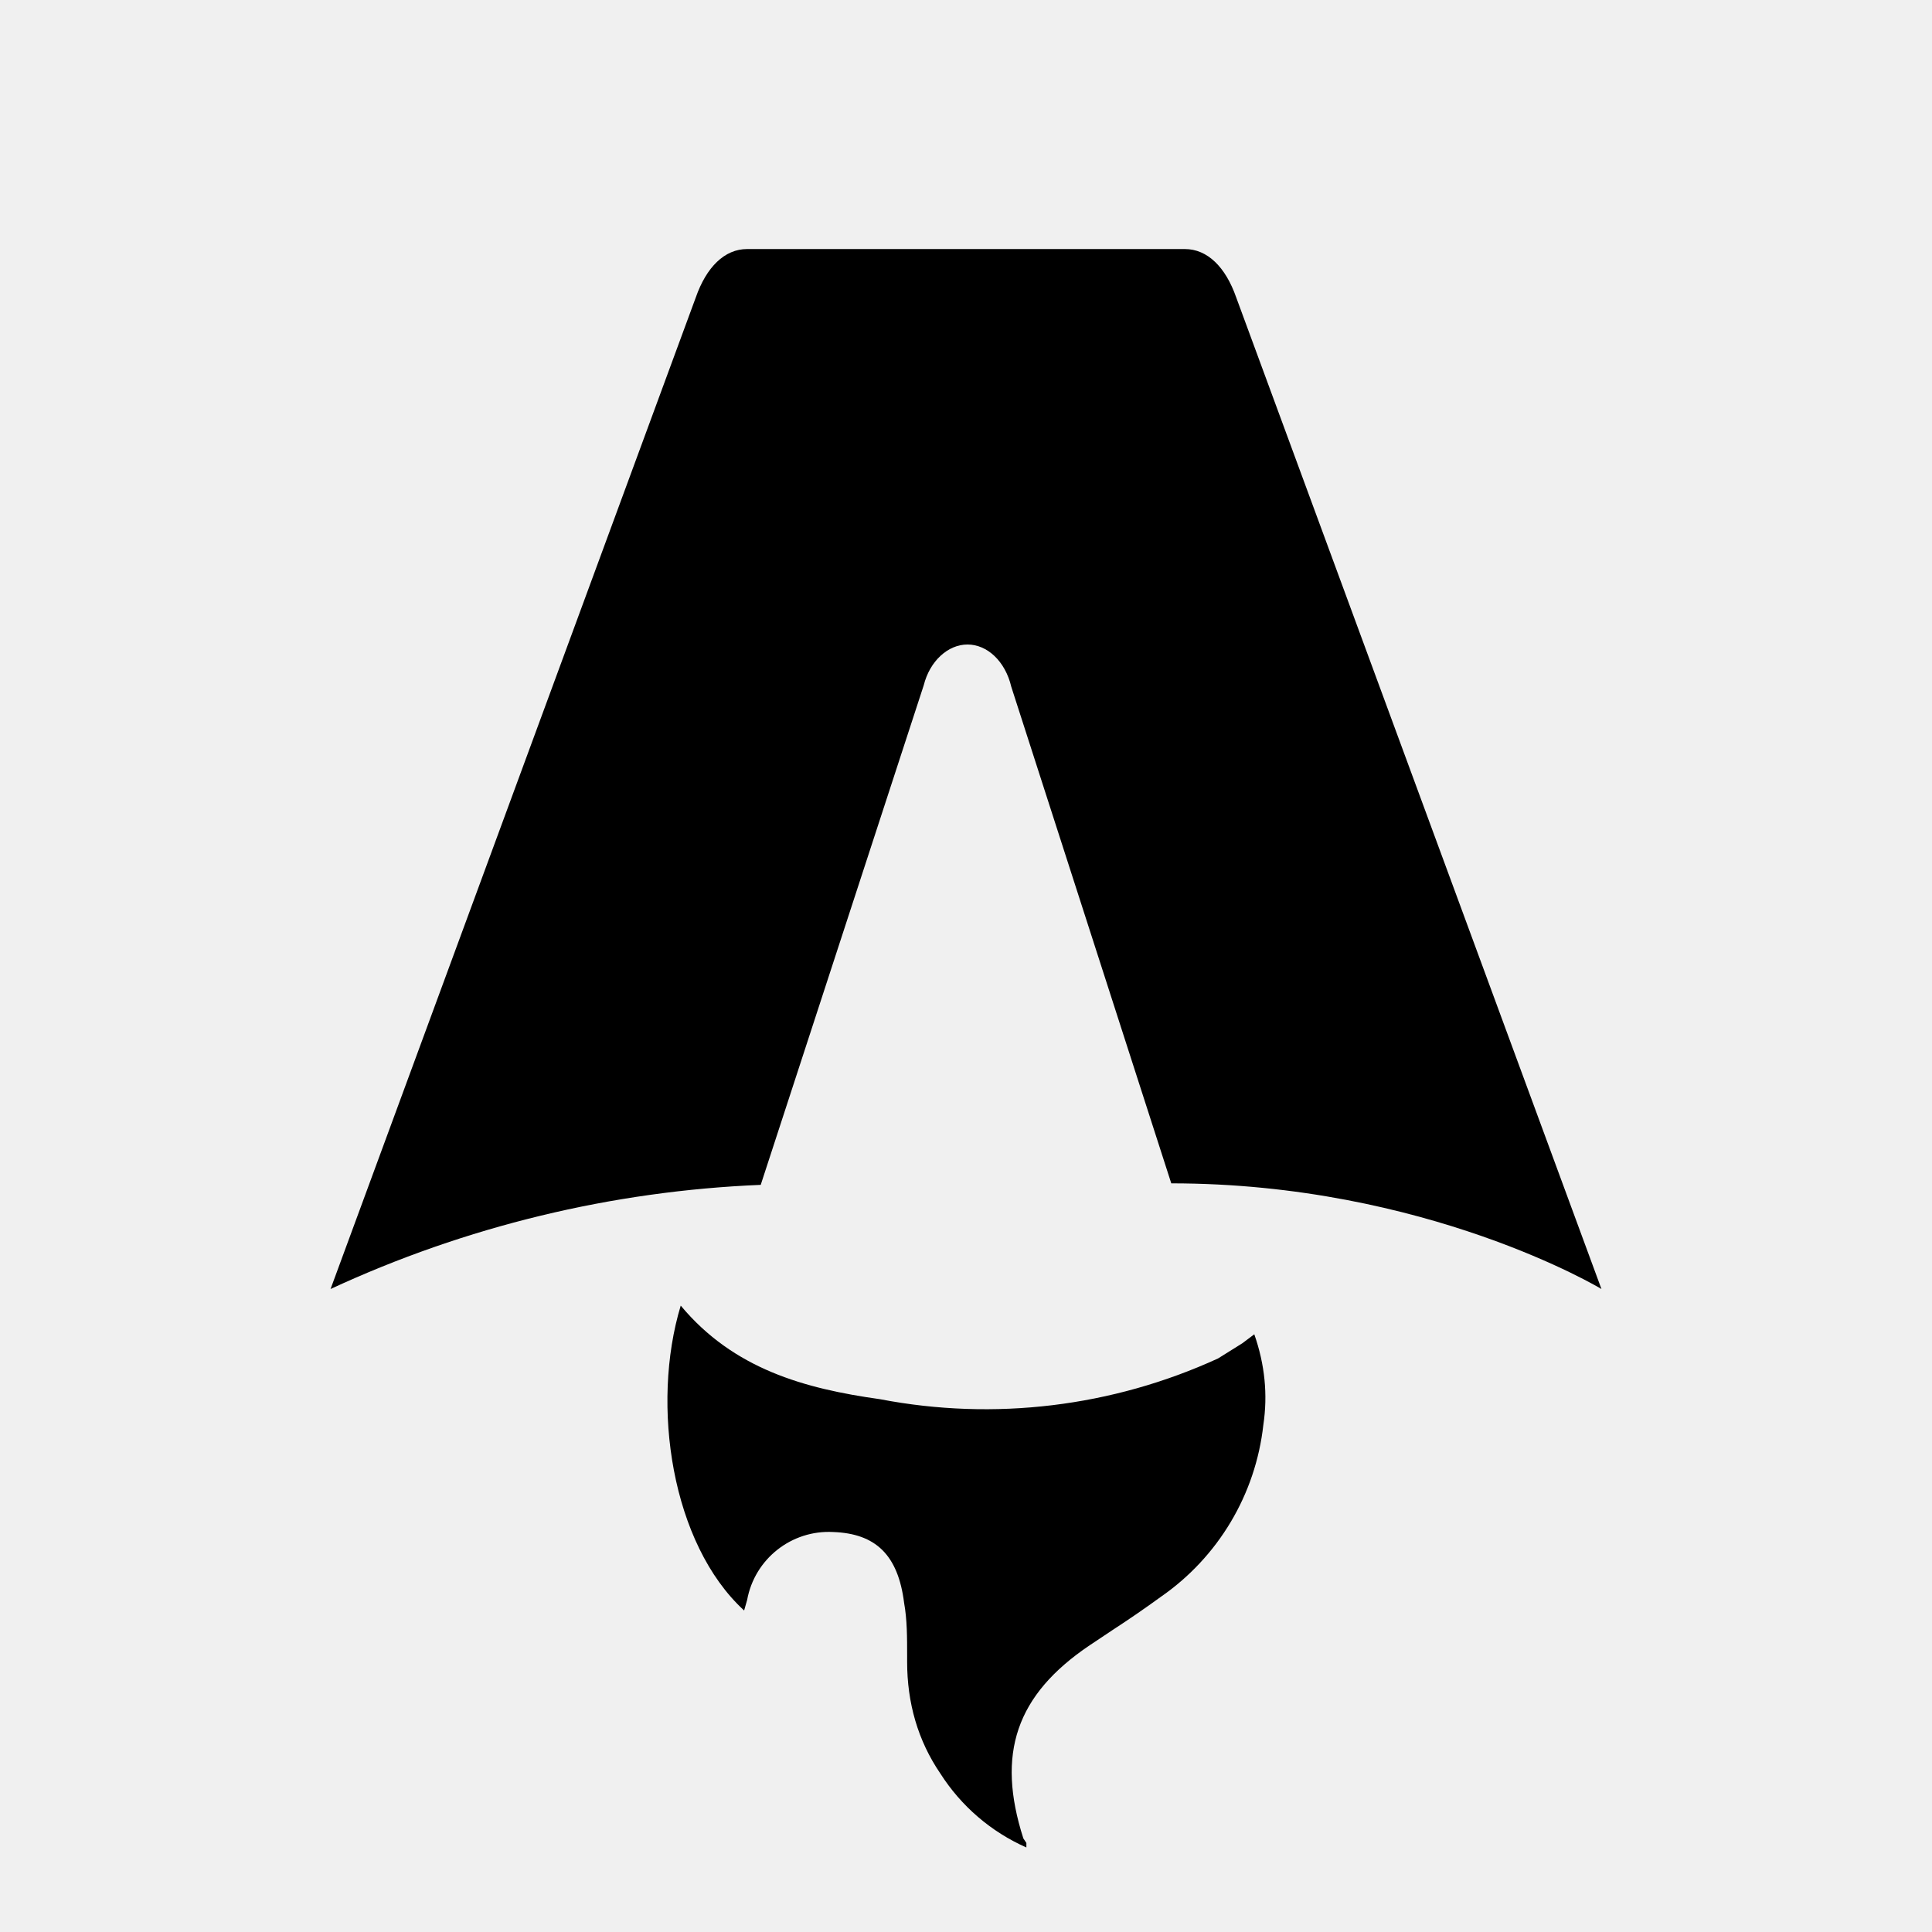
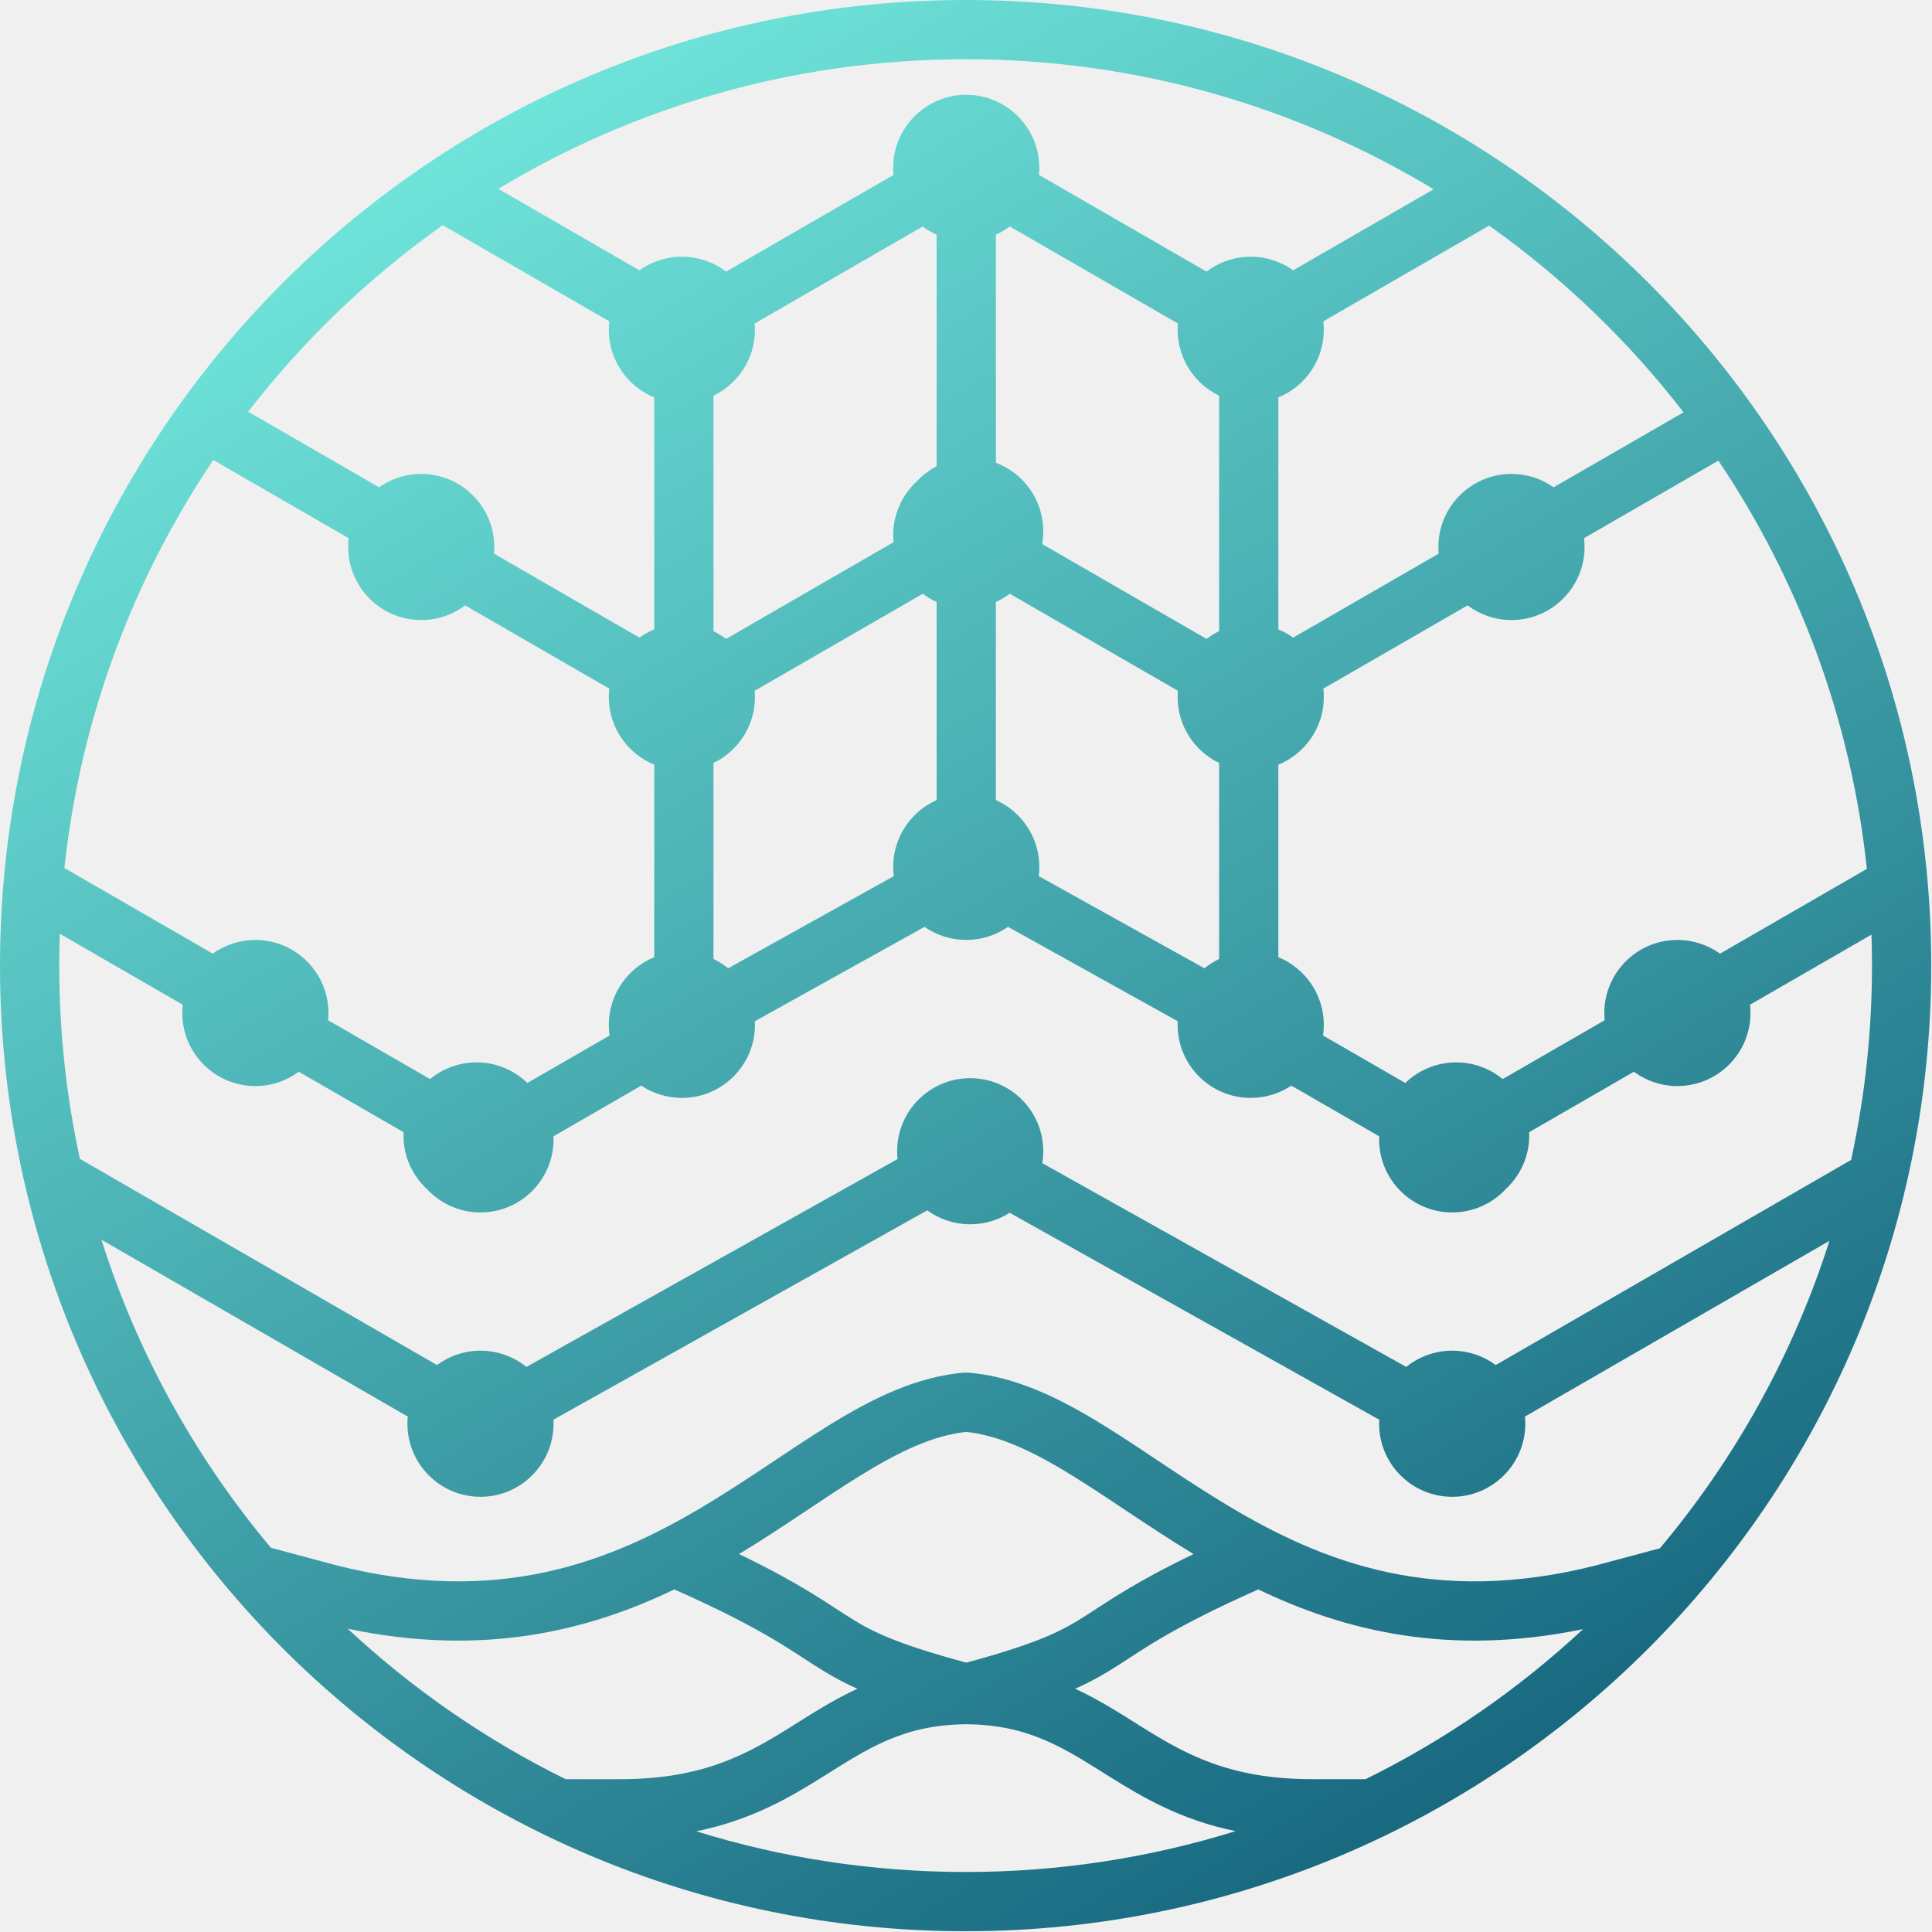
- <svg xmlns="http://www.w3.org/2000/svg" fill="none" viewBox="0 0 128 128">
-   <path d="M50.4 78.5a75.1 75.1 0 0 0-28.5 6.9l24.2-65.7c.7-2 1.9-3.2 3.4-3.2h29c1.5 0 2.7 1.2 3.4 3.2l24.2 65.7s-11.6-7-28.5-7L67 45.5c-.4-1.7-1.6-2.8-2.9-2.8-1.3 0-2.5 1.1-2.9 2.7L50.4 78.5Zm-1.1 28.2Zm-4.2-20.2c-2 6.6-.6 15.8 4.2 20.2a17.5 17.5 0 0 1 .2-.7 5.5 5.5 0 0 1 5.7-4.5c2.8.1 4.3 1.5 4.7 4.7.2 1.1.2 2.3.2 3.5v.4c0 2.7.7 5.2 2.2 7.4a13 13 0 0 0 5.7 4.9v-.3l-.2-.3c-1.8-5.6-.5-9.5 4.4-12.8l1.5-1a73 73 0 0 0 3.2-2.2 16 16 0 0 0 6.8-11.4c.3-2 .1-4-.6-6l-.8.6-1.6 1a37 37 0 0 1-22.4 2.7c-5-.7-9.7-2-13.2-6.2Z" />
-   <style>
-         path { fill: #000; }
-         @media (prefers-color-scheme: dark) {
-             path { fill: #FFF; }
-         }
-     </style>
+ <svg xmlns="http://www.w3.org/2000/svg" width="100%" height="100%" viewBox="0 0 1454 1454" version="1.1" xml:space="preserve" style="fill-rule:evenodd;clip-rule:evenodd;stroke-linejoin:round;stroke-miterlimit:2;">
+   <g transform="matrix(1,0,0,1,84.0521,3361.23)">
+     <g transform="matrix(1,0,0,1,-2375.43,1062)">
+       <g transform="matrix(1,0,0,1,370.187,-1136.25)">
+         <g transform="matrix(2.97223,0,0,2.97223,1921.19,-3286.98)">
+           <path d="M244.5,0C379.531,-0 489,109.469 489,244.5C489,379.531 379.531,489 244.5,489C109.469,489 0,379.531 0,244.5C0,109.469 109.469,0 244.5,0ZM244.663,436.592C228.546,436.714 219.639,442.831 208.323,449.904C199.945,455.141 190.223,460.88 176.297,463.695C197.86,470.397 220.824,474 244.5,474C268.226,474 291.237,470.382 312.841,463.652C299.031,460.824 289.364,455.119 281.019,449.904C269.703,442.833 260.789,436.714 244.663,436.592ZM318.606,402.45C297.211,411.956 289.953,417.277 283.291,421.55C280.366,423.426 276.843,425.555 272.244,427.603C278.561,430.503 284.447,434.36 288.968,437.185C299.915,444.025 311.178,450.5 332.197,450.5L345.778,450.5C365.922,440.578 384.509,427.716 400.844,412.509C366.777,419.526 340.364,412.911 318.606,402.45ZM170.747,402.451C148.892,412.961 122.339,419.59 88.048,412.408C104.409,427.659 123.033,440.556 143.222,450.5L157.16,450.5C178.192,450.5 189.457,444.007 200.372,437.185C204.946,434.325 210.782,430.501 217.093,427.603C212.443,425.532 208.879,423.365 206.048,421.549C199.388,417.276 192.137,411.958 170.747,402.451ZM244.664,362.571C236.078,363.456 227.278,367.796 217.886,373.587C212.687,376.792 206.436,381.015 201.666,384.186C198.343,386.394 192.711,390.12 187.132,393.499C201.972,400.652 208.52,405.313 214.147,408.924C220.268,412.85 225.744,415.86 244.664,420.993C263.58,415.863 269.062,412.855 275.192,408.923C280.822,405.312 287.372,400.651 302.216,393.498C296.401,389.979 290.418,386.007 287.679,384.187C282.86,380.985 276.653,376.793 271.453,373.588C262.074,367.806 253.263,363.458 244.664,362.571ZM140.131,359.476L140.16,360.5C140.16,370.703 131.863,379 121.66,379C111.457,379 103.16,370.703 103.16,360.5C103.16,360.355 103.16,359.591 103.248,358.685C77.392,343.757 51.536,328.828 25.681,313.9C34.828,342.769 49.552,369.208 68.589,391.902C72.76,393.02 81.199,395.282 81.199,395.282C122.952,407.077 151.861,396.682 175.832,382.764C182.079,379.137 188.118,375.179 193.363,371.693C198.121,368.531 204.535,364.197 210.013,360.819C220.451,354.383 232.036,348.419 244.626,347.52L244.663,348.046L244.701,347.52C257.289,348.418 268.874,354.377 279.324,360.818C284.806,364.197 291.239,368.543 295.979,371.692C301.265,375.204 307.279,379.142 313.518,382.764C337.496,396.682 366.417,407.077 408.187,395.282L408.234,395.269L408.283,395.256C412.288,394.182 416.293,393.109 420.298,392.035C439.327,369.385 454.057,342.999 463.229,314.185C437.528,329.018 411.828,343.852 386.127,358.685C386.216,359.601 386.216,360.355 386.216,360.5C386.216,370.703 377.916,379 367.709,379C357.502,379 349.203,370.703 349.203,360.5L349.231,359.474C318.034,342.009 286.838,324.544 255.641,307.079C252.755,308.932 249.294,310 245.66,310C241.629,310 237.834,308.685 234.786,306.467C203.234,324.137 171.683,341.806 140.131,359.476ZM255.234,234.68C252.242,236.769 248.56,238 244.66,238C240.761,238 237.08,236.77 234.09,234.684C219.772,242.65 205.455,250.616 191.137,258.582L191.16,259.5C191.16,269.703 182.863,278 172.66,278C168.893,278 165.321,276.851 162.381,274.883C154.968,279.163 147.555,283.443 140.142,287.723L140.16,288.5C140.16,298.703 131.863,307 121.66,307C116.331,307 111.455,304.703 108.089,301.07C104.456,297.703 102.16,292.829 102.16,287.5L102.179,286.679C93.341,281.576 84.502,276.473 75.664,271.37C72.594,273.646 68.749,275 64.66,275C54.457,275 46.16,266.703 46.16,256.5C46.16,256.332 46.16,255.452 46.278,254.404C35.899,248.412 25.519,242.419 15.14,236.427C15,240.466 15,243.854 15,244.5C15,261.251 16.803,277.662 20.228,293.432C50.367,310.833 80.507,328.235 110.646,345.636C113.717,343.356 117.565,342 121.66,342C126.034,342 130.119,343.547 133.29,346.113C164.615,328.57 195.941,311.028 227.266,293.485C227.249,293.327 227.16,292.498 227.16,291.5C227.16,281.297 235.457,273 245.66,273C255.863,273 264.16,281.297 264.16,291.5C264.16,293.022 263.952,294.282 263.913,294.521C294.633,311.719 325.354,328.916 356.074,346.114C359.246,343.548 363.334,342 367.709,342C371.805,342 375.655,343.356 378.728,345.636C408.723,328.324 438.718,311.012 468.713,293.7C472.176,277.845 474,261.342 474,244.5C474,243.872 474,240.592 473.867,236.656C463.617,242.572 453.366,248.487 443.116,254.403C443.235,255.454 443.235,256.332 443.235,256.5C443.235,266.703 434.935,275 424.729,275C420.636,275 416.789,273.645 413.719,271.37C404.878,276.473 396.037,281.575 387.196,286.678L387.216,287.5C387.216,292.827 384.921,297.7 381.289,301.066C377.922,304.701 373.043,307 367.709,307C357.502,307 349.203,298.703 349.203,288.5L349.221,287.723C341.805,283.443 334.39,279.163 326.974,274.883C324.035,276.85 320.462,278 316.691,278C306.485,278 298.185,269.703 298.185,259.5L298.207,258.579C283.883,250.613 269.558,242.646 255.234,234.68ZM401.086,136.267C401.221,137.39 401.221,138.321 401.221,138.5C401.221,148.703 392.921,157 382.714,157C378.573,157 374.683,155.613 371.595,153.288C359.422,160.314 347.248,167.339 335.075,174.365C335.198,175.429 335.198,176.329 335.198,176.5C335.198,184.228 330.435,190.872 323.69,193.629L323.69,242.37C330.435,245.127 335.198,251.772 335.198,259.5C335.198,260.86 335.033,261.983 335.002,262.197C341.945,266.204 348.887,270.211 355.83,274.218C359.15,270.999 363.737,269 368.71,269C373.152,269 377.296,270.594 380.488,273.23C389.096,268.262 397.704,263.294 406.312,258.326C406.223,257.404 406.223,256.646 406.223,256.5C406.223,246.297 414.522,238 424.729,238C428.723,238 432.487,239.291 435.52,241.47C447.916,234.316 460.311,227.161 472.707,220.007C468.68,182.047 455.382,146.797 435.105,116.633C423.765,123.178 412.426,129.722 401.086,136.267ZM54.003,116.47C33.705,146.611 20.378,181.841 16.315,219.784C28.835,227.012 41.354,234.241 53.873,241.469C56.904,239.29 60.666,238 64.66,238C74.864,238 83.16,246.297 83.16,256.5C83.16,256.646 83.16,257.408 83.07,258.325C91.676,263.293 100.281,268.261 108.886,273.229C112.077,270.594 116.219,269 120.66,269C125.63,269 130.213,270.999 133.533,274.217C140.474,270.21 147.414,266.203 154.355,262.196C154.16,260.855 154.16,259.716 154.16,259.5C154.16,251.773 158.92,245.129 165.661,242.371L165.661,193.628C158.92,190.87 154.16,184.227 154.16,176.5C154.16,176.329 154.16,175.443 154.283,174.365C142.114,167.339 129.944,160.314 117.775,153.288C114.687,155.613 110.8,157 106.66,157C96.457,157 88.16,148.703 88.16,138.5C88.16,137.379 88.273,136.446 88.294,136.268C76.864,129.669 65.433,123.069 54.003,116.47ZM255.692,150.348C254.042,151.577 252.465,152.278 252.166,152.411L252.166,202.586C258.658,205.472 263.16,211.995 263.16,219.5C263.16,220.68 263.037,221.656 263.013,221.842C277,229.621 290.988,237.401 304.975,245.18C306.695,243.771 308.372,242.966 308.69,242.813L308.69,193.186C302.461,190.195 298.185,183.813 298.185,176.5C298.185,175.704 298.242,175.039 298.253,174.912C284.066,166.724 269.879,158.536 255.692,150.348ZM191.091,174.912C191.16,175.734 191.16,176.373 191.16,176.5C191.16,183.812 186.887,190.194 180.661,193.185L180.661,242.814C180.978,242.967 182.653,243.772 184.371,245.179C198.35,237.402 212.329,229.625 226.308,221.848C226.284,221.661 226.16,220.687 226.16,219.5C226.16,211.992 230.665,205.467 237.161,202.583L237.161,152.416C236.862,152.283 235.287,151.584 233.631,150.353C219.451,158.539 205.271,166.726 191.091,174.912ZM191.091,81.911C191.16,82.733 191.16,83.373 191.16,83.5C191.16,90.812 186.887,97.194 180.66,100.185L180.66,159.814C180.93,159.944 182.354,160.629 183.853,161.771C197.984,153.612 212.116,145.454 226.247,137.295C226.16,136.393 226.16,135.644 226.16,135.5C226.16,130.171 228.456,125.295 232.089,121.929C233.514,120.391 235.296,119.032 237.16,118.065L237.16,59.415C236.861,59.282 235.286,58.583 233.63,57.352C219.45,65.538 205.271,73.725 191.091,81.911ZM255.694,57.349C255.432,57.544 254.046,58.576 252.167,59.411L252.167,117.177C259.167,119.808 264.16,126.586 264.16,134.5C264.16,134.761 264.16,136.131 263.873,137.75C277.747,145.757 291.62,153.764 305.494,161.771C306.997,160.627 308.421,159.943 308.691,159.813L308.691,100.186C302.461,97.195 298.185,90.813 298.185,83.5C298.185,82.703 298.242,82.038 298.253,81.911C284.067,73.724 269.88,65.536 255.694,57.349ZM335.074,81.362C335.198,82.436 335.198,83.329 335.198,83.5C335.198,91.228 330.436,97.872 323.691,100.629L323.691,159.37C324.009,159.5 325.69,160.187 327.45,161.446C339.728,154.36 352.007,147.274 364.285,140.188C364.208,139.332 364.208,138.635 364.208,138.5C364.208,128.297 372.507,120.001 382.714,120C386.661,120 390.383,121.259 393.393,123.389C404.358,117.06 415.324,110.73 426.289,104.401C412.338,86.326 395.692,70.338 377.052,57.127C363.059,65.205 349.067,73.284 335.074,81.362ZM112.106,57.015C93.454,70.21 76.795,86.183 62.83,104.245C73.882,110.626 84.934,117.007 95.986,123.388C98.996,121.258 102.716,120 106.66,120C116.863,120 125.16,128.297 125.16,138.5C125.16,138.635 125.16,139.32 125.082,140.187C137.356,147.273 149.631,154.359 161.905,161.445C163.661,160.189 165.342,159.501 165.66,159.371L165.66,100.628C158.92,97.87 154.16,91.227 154.16,83.5C154.16,83.329 154.16,82.442 154.283,81.365C140.224,73.248 126.165,65.131 112.106,57.015ZM244.5,15C201.249,15 160.734,26.979 126.173,47.816C138.084,54.693 149.994,61.569 161.905,68.445C164.93,66.281 168.68,65 172.66,65C176.833,65 180.75,66.409 183.852,68.769C197.984,60.611 212.115,52.452 226.247,44.294C226.16,43.393 226.16,42.644 226.16,42.5C226.16,32.296 234.457,24 244.66,24C254.863,24 263.16,32.296 263.16,42.5C263.16,42.643 263.16,43.389 263.073,44.287C277.213,52.448 291.354,60.609 305.494,68.77C308.597,66.41 312.515,65 316.691,65C320.672,65 324.423,66.281 327.448,68.444C339.298,61.603 351.148,54.761 362.998,47.92C328.4,27.019 287.823,15 244.5,15Z" style="fill:url(#_Linear1);" />
+         </g>
+       </g>
+     </g>
+   </g>
+   <defs>
+     <linearGradient id="_Linear1" x1="0" y1="0" x2="1" y2="0" gradientUnits="userSpaceOnUse" gradientTransform="matrix(377.047,625.51,-625.51,377.047,-37.5356,0.5)">
+       <stop offset="0" style="stop-color:rgb(130,255,237);stop-opacity:1" />
+       <stop offset="0.87" style="stop-color:rgb(18,96,122);stop-opacity:1" />
+       <stop offset="0.94" style="stop-color:rgb(42,145,170);stop-opacity:1" />
+       <stop offset="1" style="stop-color:rgb(51,163,188);stop-opacity:1" />
+       <stop offset="1" style="stop-color:rgb(51,163,188);stop-opacity:1" />
+     </linearGradient>
+   </defs>
</svg>
